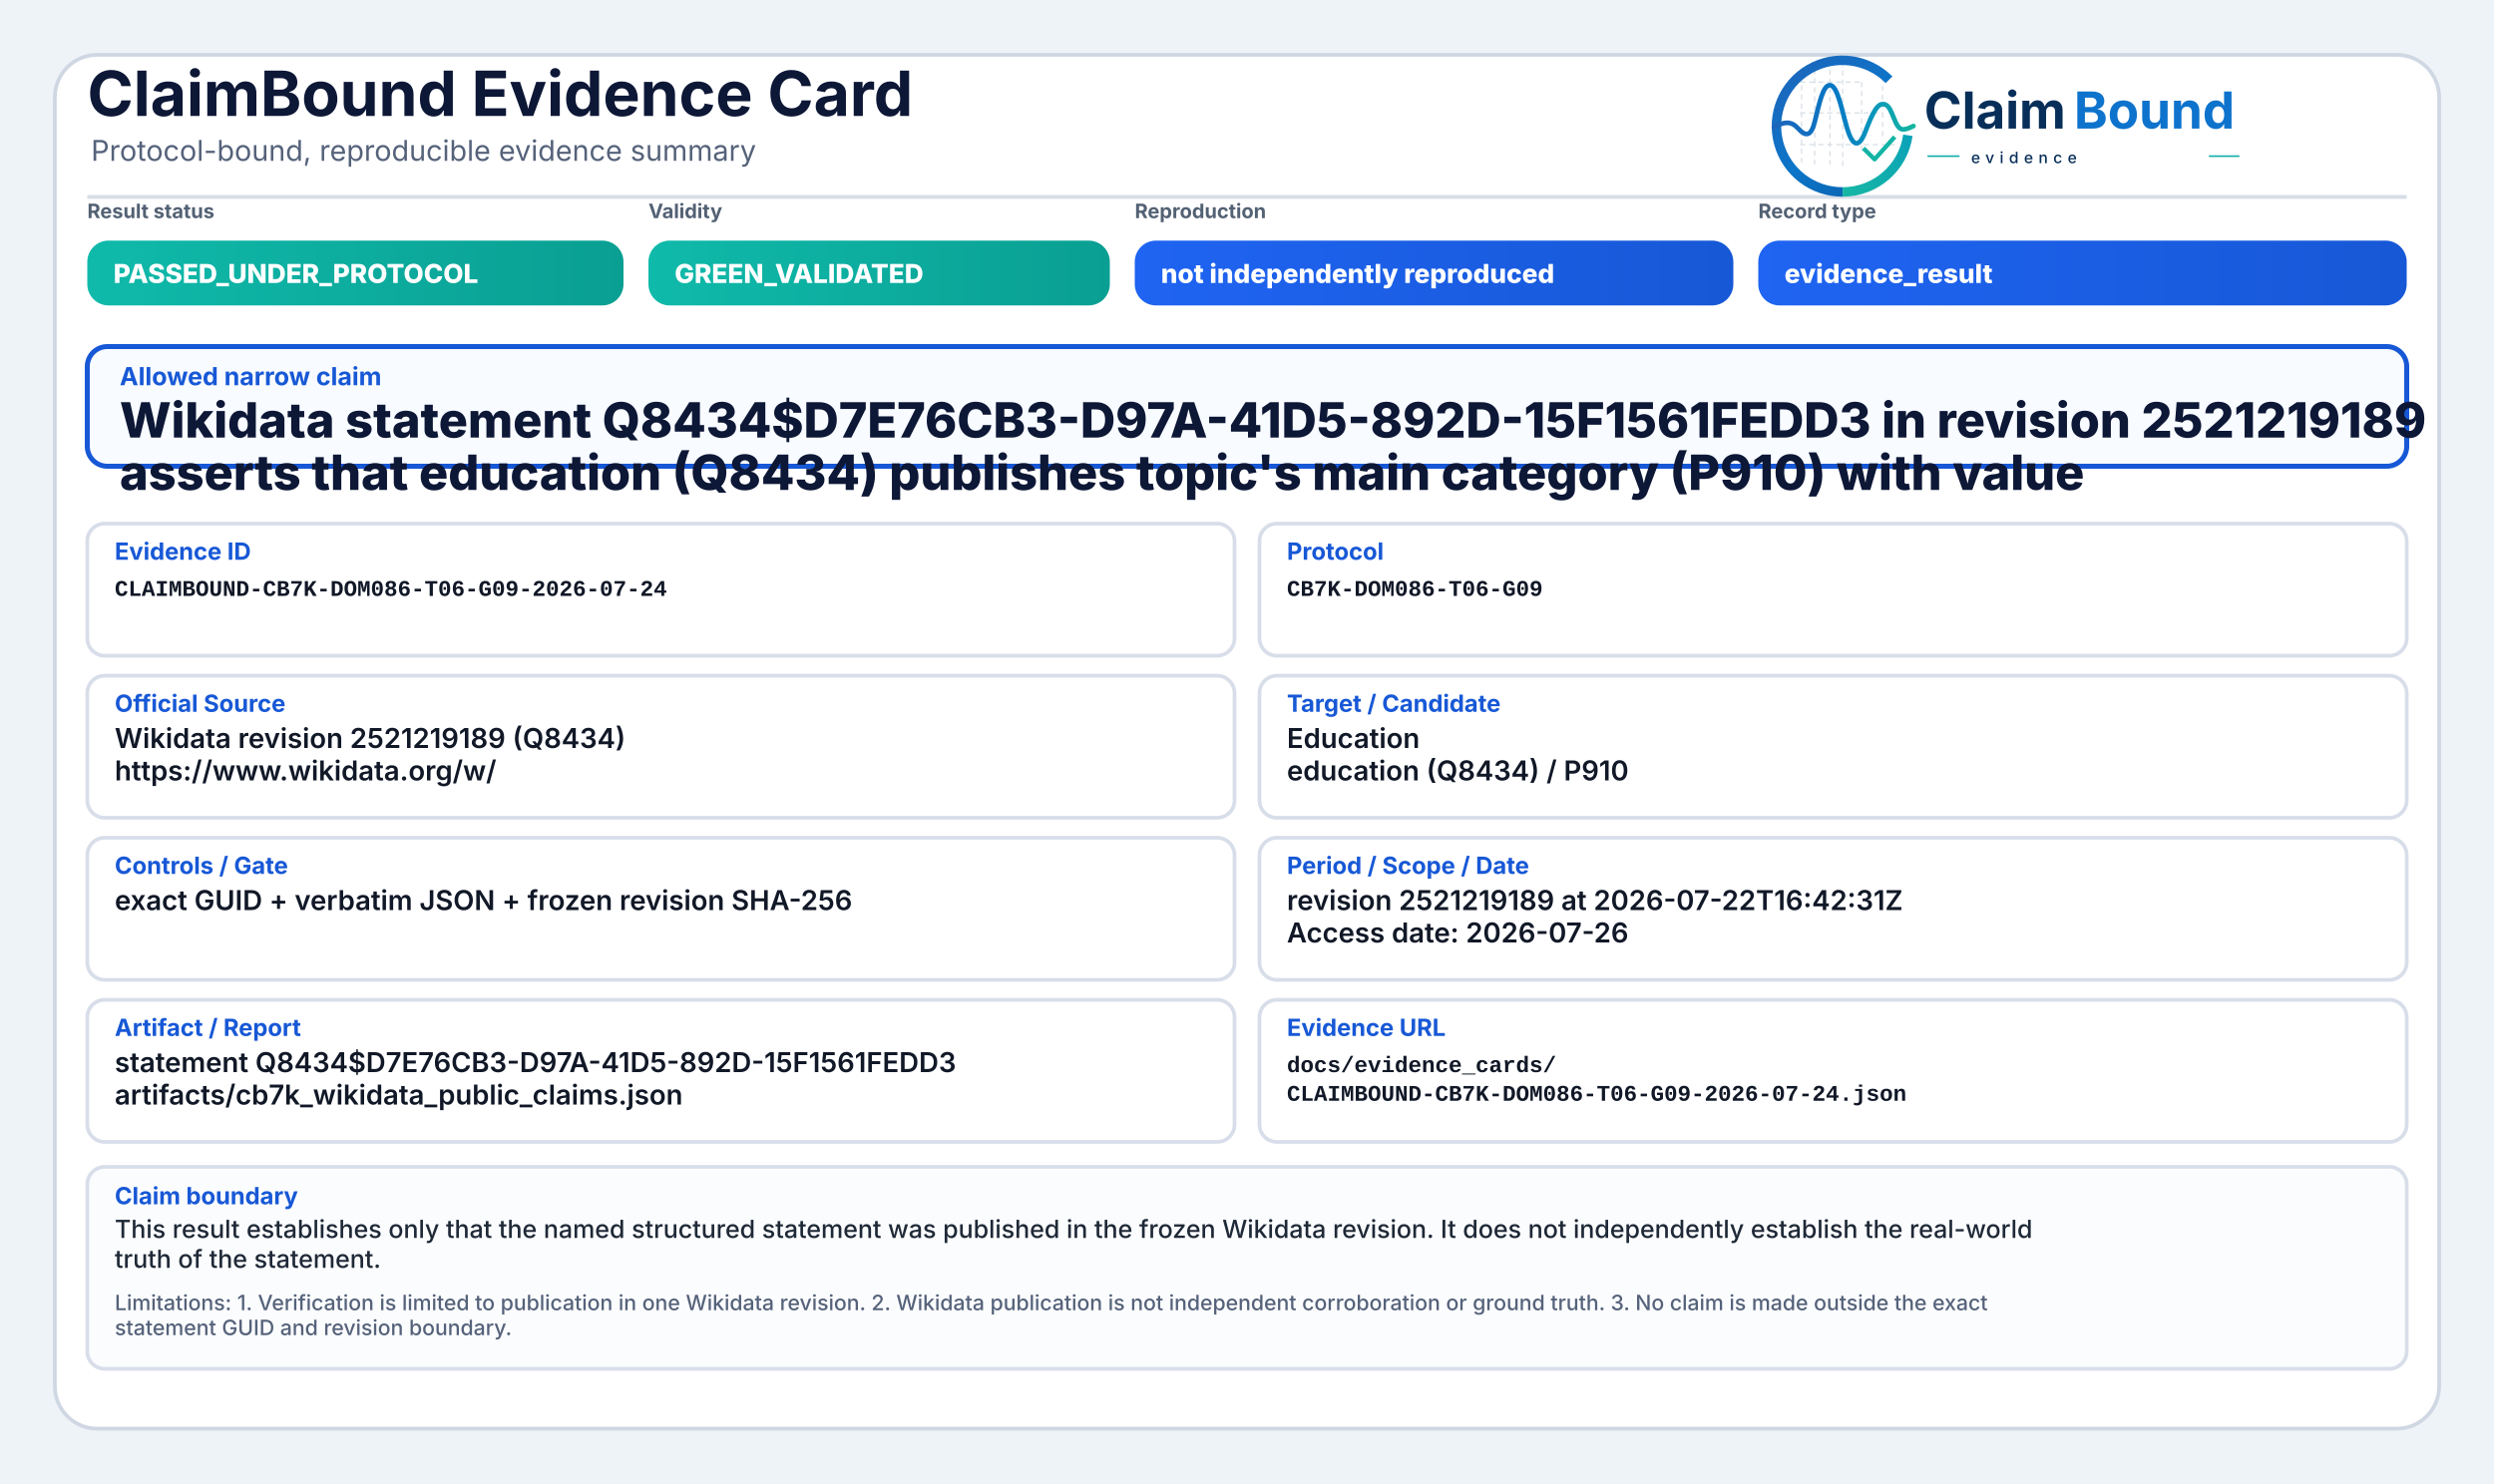
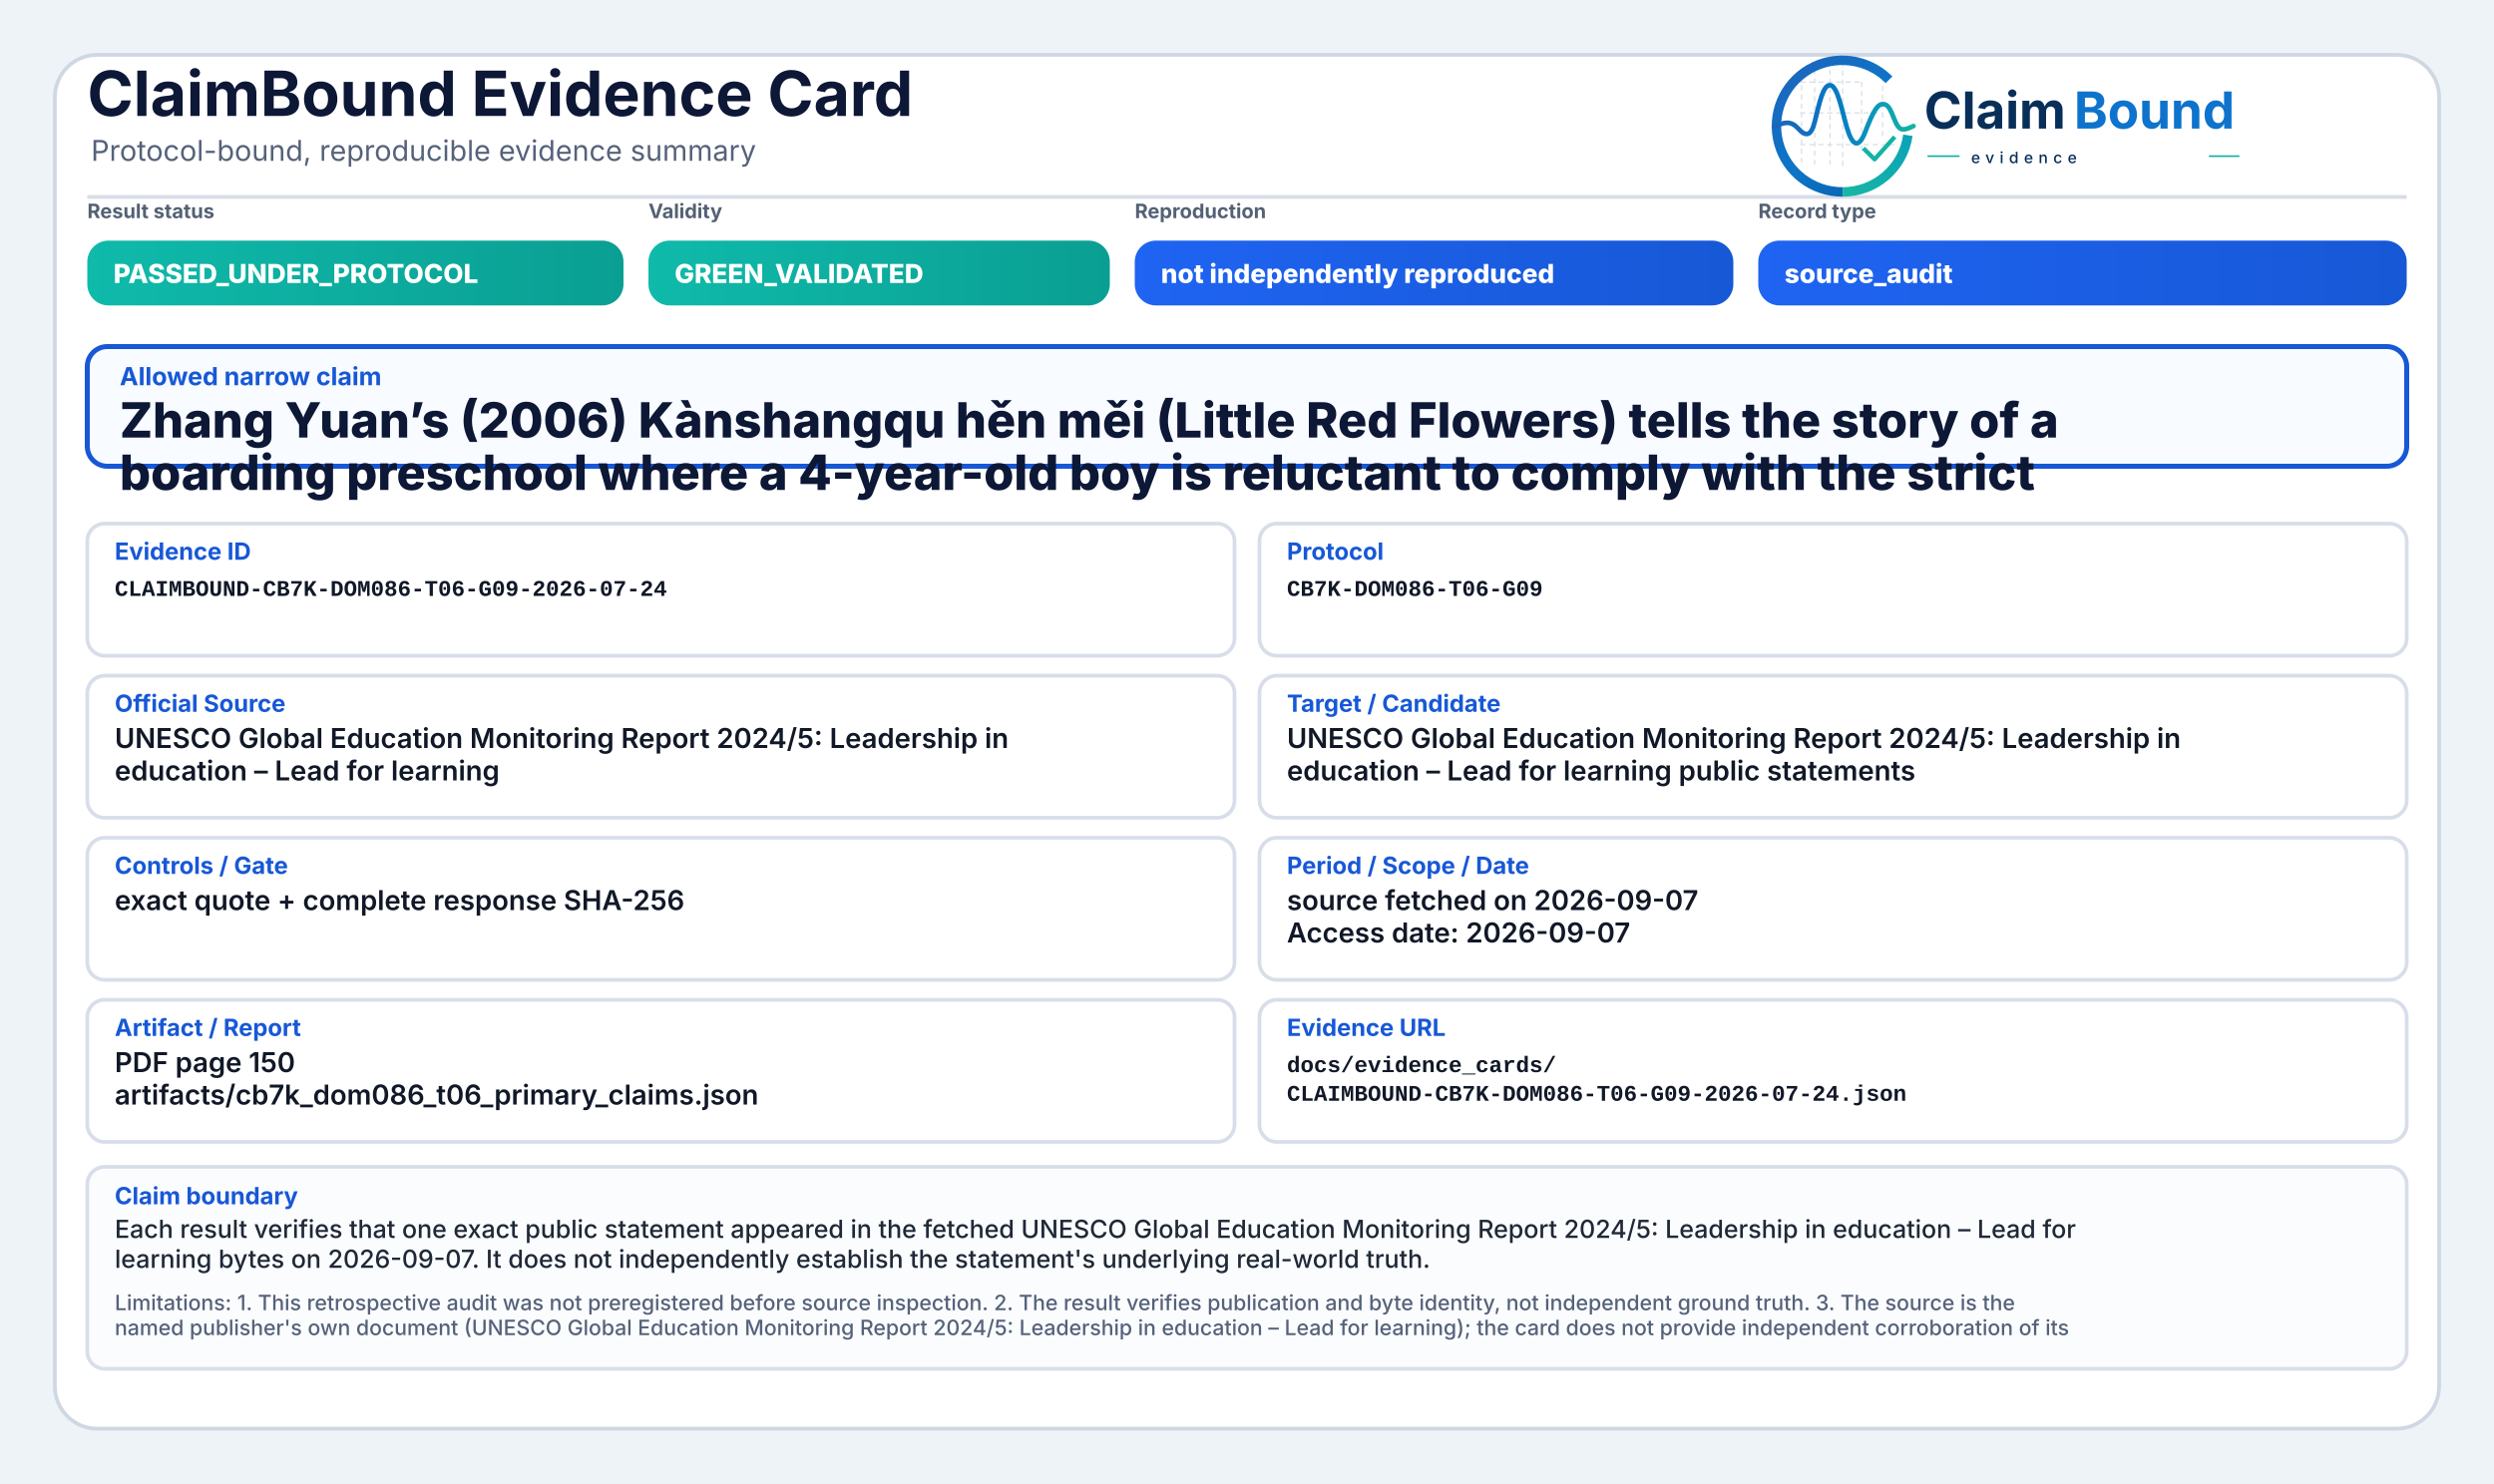
<svg xmlns="http://www.w3.org/2000/svg" width="2000" height="1190" viewBox="0 0 2000 1190" role="img" aria-label="ClaimBound Evidence Card">
  <defs>
    <linearGradient id="greenGrad" x1="0" y1="0" x2="1" y2="0">
      <stop offset="0%" stop-color="#0fbaaa" />
      <stop offset="100%" stop-color="#0a9f93" />
    </linearGradient>
    <linearGradient id="yellowGrad" x1="0" y1="0" x2="1" y2="0">
      <stop offset="0%" stop-color="#fbbf24" />
      <stop offset="100%" stop-color="#d97706" />
    </linearGradient>
    <linearGradient id="amberGrad" x1="0" y1="0" x2="1" y2="0">
      <stop offset="0%" stop-color="#f97316" />
      <stop offset="100%" stop-color="#c2410c" />
    </linearGradient>
    <linearGradient id="redGrad" x1="0" y1="0" x2="1" y2="0">
      <stop offset="0%" stop-color="#ef4444" />
      <stop offset="100%" stop-color="#b91c1c" />
    </linearGradient>
    <linearGradient id="grayGrad" x1="0" y1="0" x2="1" y2="0">
      <stop offset="0%" stop-color="#64748b" />
      <stop offset="100%" stop-color="#475569" />
    </linearGradient>
    <linearGradient id="blueGrad" x1="0" y1="0" x2="1" y2="0">
      <stop offset="0%" stop-color="#1f64f2" />
      <stop offset="100%" stop-color="#1758d6" />
    </linearGradient>
    <linearGradient id="logoRingBlue" x1="73" y1="453" x2="348" y2="793" gradientUnits="userSpaceOnUse">
      <stop offset="0" stop-color="#1E64BA" />
      <stop offset="0.55" stop-color="#0C75C8" />
      <stop offset="1" stop-color="#0A5FAB" />
    </linearGradient>
    <linearGradient id="logoRingTeal" x1="221" y1="792" x2="403" y2="594" gradientUnits="userSpaceOnUse">
      <stop offset="0" stop-color="#18B7A3" />
      <stop offset="1" stop-color="#089EBC" />
    </linearGradient>
    <linearGradient id="logoSignalGradient" x1="61" y1="628" x2="404" y2="628" gradientUnits="userSpaceOnUse">
      <stop offset="0" stop-color="#1E64BA" />
      <stop offset="0.43" stop-color="#0877C4" />
      <stop offset="0.72" stop-color="#0A97BB" />
      <stop offset="1" stop-color="#14B69E" />
    </linearGradient>
  </defs>
  <rect x="0" y="0" width="2000" height="1190" fill="#eef3f8" />
  <rect x="44" y="44" width="1912" height="1102" rx="34" fill="#ffffff" stroke="#cfd7e3" stroke-width="3" />
  <path d="M70 158 H1930" stroke="#d7dde7" stroke-width="3" />
  <text x="70" y="93" font-family="Inter, Segoe UI, Arial, sans-serif" font-size="50" font-weight="750" fill="#0d1736">ClaimBound Evidence Card</text>
  <text x="73" y="129" font-family="Inter, Segoe UI, Arial, sans-serif" font-size="23" font-weight="400" fill="#55627a">Protocol-bound, reproducible evidence summary</text>
  <g aria-label="ClaimBound evidence logo" transform="translate(1415,52) scale(0.33) translate(-40,-478)">
    <g stroke-linecap="butt" stroke-linejoin="round">
      <g stroke="#CBD3DC" stroke-width="3.2" stroke-linecap="round" stroke-dasharray="10 12" opacity="0.72">
        <path d="M130 507V714" />
        <path d="M162 490V719" />
        <path d="M199 491V719" />
        <path d="M230 471V726" />
        <path d="M276 521V690" />
        <path d="M327 508V650" />
        <path d="M128 520H277" />
        <path d="M128 595H327" />
        <path d="M128 672H355" />
      </g>
      <path d="M342.6 514.3A160 160 0 1 0 230 787" fill="none" stroke="url(#logoRingBlue)" stroke-width="23" />
      <path d="M230 787A160 160 0 0 0 388.4 649.3" fill="none" stroke="url(#logoRingTeal)" stroke-width="23" />
      <path d="M63 629.5C87 616.4 104.3 613.6 121.2 632.2C140.7 653.8 153.4 651.6 162.1 616.2C173.8 568.5 182.5 527.5 198.9 527.5C217.5 527.5 228.4 590.6 240.3 630.8C253.4 675.4 268.6 682.8 284.6 641.5C303.5 592.9 315.2 567.6 333.7 574.7C352.6 582 355.7 635.1 376.6 634.9C386.2 634.8 394 630.4 402 626.8" fill="none" stroke="url(#logoSignalGradient)" stroke-width="11.5" stroke-linecap="round" />
      <path d="M284 684.5L307.5 707.7L353 657" fill="none" stroke="#12B4A4" stroke-width="10.5" stroke-linecap="square" />
    </g>
    <text x="428" y="633" font-family="Inter, Segoe UI, Arial, sans-serif" font-size="124" font-weight="750" fill="#082F59" text-rendering="geometricPrecision">Claim</text>
    <text x="792" y="633" font-family="Inter, Segoe UI, Arial, sans-serif" font-size="124" font-weight="750" fill="#0E73CC" text-rendering="geometricPrecision">Bound</text>
    <line x1="436" y1="700" x2="514" y2="700" stroke="#11AFA9" stroke-width="4" />
    <text x="542" y="717" font-family="Inter, Segoe UI, Arial, sans-serif" font-size="38" font-weight="500" letter-spacing="13" fill="#082F59">evidence</text>
    <line x1="1120" y1="700" x2="1194" y2="700" stroke="#11AFA9" stroke-width="4" />
  </g>
  <text x="70" y="175" font-family="Inter, Segoe UI, Arial, sans-serif" font-size="16" font-weight="650" fill="#536174">Result status</text>
  <rect x="70" y="193" width="430" height="52" rx="17" fill="url(#greenGrad)" />
  <text x="91" y="227" font-family="Inter, Segoe UI, Arial, sans-serif" font-size="21" font-weight="800" fill="#ffffff">PASSED_UNDER_PROTOCOL</text>
  <text x="520" y="175" font-family="Inter, Segoe UI, Arial, sans-serif" font-size="16" font-weight="650" fill="#536174">Validity</text>
  <rect x="520" y="193" width="370" height="52" rx="17" fill="url(#greenGrad)" />
  <text x="541" y="227" font-family="Inter, Segoe UI, Arial, sans-serif" font-size="21" font-weight="800" fill="#ffffff">GREEN_VALIDATED</text>
  <text x="910" y="175" font-family="Inter, Segoe UI, Arial, sans-serif" font-size="16" font-weight="650" fill="#536174">Reproduction</text>
  <rect x="910" y="193" width="480" height="52" rx="17" fill="url(#blueGrad)" />
  <text x="931" y="227" font-family="Inter, Segoe UI, Arial, sans-serif" font-size="21" font-weight="800" fill="#ffffff">not independently reproduced</text>
  <text x="1410" y="175" font-family="Inter, Segoe UI, Arial, sans-serif" font-size="16" font-weight="650" fill="#536174">Record type</text>
  <rect x="1410" y="193" width="520" height="52" rx="17" fill="url(#blueGrad)" />
-   <text x="1431" y="227" font-family="Inter, Segoe UI, Arial, sans-serif" font-size="21" font-weight="800" fill="#ffffff">evidence_result</text>
+   <text x="1431" y="227" font-family="Inter, Segoe UI, Arial, sans-serif" font-size="21" font-weight="800" fill="#ffffff">source_audit</text>
  <rect x="70" y="278" width="1860" height="96" rx="16" fill="#f8fbff" stroke="#1758d6" stroke-width="4" />
  <text x="96" y="309" font-family="Inter, Segoe UI, Arial, sans-serif" font-size="20" font-weight="750" fill="#1758d6">Allowed narrow claim</text>
-   <text x="96" y="351" font-family="Inter, Segoe UI, Arial, sans-serif" font-size="39" font-weight="800" fill="#0d1736">Wikidata statement Q8434$D7E76CB3-D97A-41D5-892D-15F1561FEDD3 in revision 2521219189</text>
-   <text x="96" y="393" font-family="Inter, Segoe UI, Arial, sans-serif" font-size="39" font-weight="800" fill="#0d1736">asserts that education (Q8434) publishes topic's main category (P910) with value</text>
+   <text x="96" y="351" font-family="Inter, Segoe UI, Arial, sans-serif" font-size="39" font-weight="800" fill="#0d1736">Zhang Yuan’s (2006) Kànshangqu hěn měi (Little Red Flowers) tells the story of a</text>
+   <text x="96" y="393" font-family="Inter, Segoe UI, Arial, sans-serif" font-size="39" font-weight="800" fill="#0d1736">boarding preschool where a 4-year-old boy is reluctant to comply with the strict</text>
  <rect x="70" y="420" width="920" height="106" rx="14" fill="#ffffff" stroke="#d8dee9" stroke-width="3" />
  <text x="92" y="449" font-family="Inter, Segoe UI, Arial, sans-serif" font-size="19" font-weight="750" fill="#1758d6">Evidence ID</text>
  <text x="92" y="478" font-family="SFMono-Regular, Consolas, Liberation Mono, monospace" font-size="18" font-weight="600" fill="#111827">CLAIMBOUND-CB7K-DOM086-T06-G09-2026-07-24</text>
  <rect x="1010" y="420" width="920" height="106" rx="14" fill="#ffffff" stroke="#d8dee9" stroke-width="3" />
  <text x="1032" y="449" font-family="Inter, Segoe UI, Arial, sans-serif" font-size="19" font-weight="750" fill="#1758d6">Protocol</text>
  <text x="1032" y="478" font-family="SFMono-Regular, Consolas, Liberation Mono, monospace" font-size="18" font-weight="600" fill="#111827">CB7K-DOM086-T06-G09</text>
  <rect x="70" y="542" width="920" height="114" rx="14" fill="#ffffff" stroke="#d8dee9" stroke-width="3" />
  <text x="92" y="571" font-family="Inter, Segoe UI, Arial, sans-serif" font-size="19" font-weight="750" fill="#1758d6">Official Source</text>
-   <text x="92" y="600" font-family="Inter, Segoe UI, Arial, sans-serif" font-size="22" font-weight="600" fill="#111827">Wikidata revision 2521219189 (Q8434)</text>
-   <text x="92" y="626" font-family="Inter, Segoe UI, Arial, sans-serif" font-size="22" font-weight="600" fill="#111827">https://www.wikidata.org/w/</text>
+   <text x="92" y="600" font-family="Inter, Segoe UI, Arial, sans-serif" font-size="22" font-weight="600" fill="#111827">UNESCO Global Education Monitoring Report 2024/5: Leadership in</text>
+   <text x="92" y="626" font-family="Inter, Segoe UI, Arial, sans-serif" font-size="22" font-weight="600" fill="#111827">education – Lead for learning</text>
  <rect x="1010" y="542" width="920" height="114" rx="14" fill="#ffffff" stroke="#d8dee9" stroke-width="3" />
  <text x="1032" y="571" font-family="Inter, Segoe UI, Arial, sans-serif" font-size="19" font-weight="750" fill="#1758d6">Target / Candidate</text>
-   <text x="1032" y="600" font-family="Inter, Segoe UI, Arial, sans-serif" font-size="22" font-weight="600" fill="#111827">Education</text>
-   <text x="1032" y="626" font-family="Inter, Segoe UI, Arial, sans-serif" font-size="22" font-weight="600" fill="#111827">education (Q8434) / P910</text>
+   <text x="1032" y="600" font-family="Inter, Segoe UI, Arial, sans-serif" font-size="22" font-weight="600" fill="#111827">UNESCO Global Education Monitoring Report 2024/5: Leadership in</text>
+   <text x="1032" y="626" font-family="Inter, Segoe UI, Arial, sans-serif" font-size="22" font-weight="600" fill="#111827">education – Lead for learning public statements</text>
  <rect x="70" y="672" width="920" height="114" rx="14" fill="#ffffff" stroke="#d8dee9" stroke-width="3" />
  <text x="92" y="701" font-family="Inter, Segoe UI, Arial, sans-serif" font-size="19" font-weight="750" fill="#1758d6">Controls / Gate</text>
-   <text x="92" y="730" font-family="Inter, Segoe UI, Arial, sans-serif" font-size="22" font-weight="600" fill="#111827">exact GUID + verbatim JSON + frozen revision SHA-256</text>
+   <text x="92" y="730" font-family="Inter, Segoe UI, Arial, sans-serif" font-size="22" font-weight="600" fill="#111827">exact quote + complete response SHA-256</text>
  <rect x="1010" y="672" width="920" height="114" rx="14" fill="#ffffff" stroke="#d8dee9" stroke-width="3" />
  <text x="1032" y="701" font-family="Inter, Segoe UI, Arial, sans-serif" font-size="19" font-weight="750" fill="#1758d6">Period / Scope / Date</text>
-   <text x="1032" y="730" font-family="Inter, Segoe UI, Arial, sans-serif" font-size="22" font-weight="600" fill="#111827">revision 2521219189 at 2026-07-22T16:42:31Z</text>
-   <text x="1032" y="756" font-family="Inter, Segoe UI, Arial, sans-serif" font-size="22" font-weight="600" fill="#111827">Access date: 2026-07-26</text>
+   <text x="1032" y="730" font-family="Inter, Segoe UI, Arial, sans-serif" font-size="22" font-weight="600" fill="#111827">source fetched on 2026-09-07</text>
+   <text x="1032" y="756" font-family="Inter, Segoe UI, Arial, sans-serif" font-size="22" font-weight="600" fill="#111827">Access date: 2026-09-07</text>
  <rect x="70" y="802" width="920" height="114" rx="14" fill="#ffffff" stroke="#d8dee9" stroke-width="3" />
  <text x="92" y="831" font-family="Inter, Segoe UI, Arial, sans-serif" font-size="19" font-weight="750" fill="#1758d6">Artifact / Report</text>
-   <text x="92" y="860" font-family="Inter, Segoe UI, Arial, sans-serif" font-size="22" font-weight="600" fill="#111827">statement Q8434$D7E76CB3-D97A-41D5-892D-15F1561FEDD3</text>
-   <text x="92" y="886" font-family="Inter, Segoe UI, Arial, sans-serif" font-size="22" font-weight="600" fill="#111827">artifacts/cb7k_wikidata_public_claims.json</text>
+   <text x="92" y="860" font-family="Inter, Segoe UI, Arial, sans-serif" font-size="22" font-weight="600" fill="#111827">PDF page 150</text>
+   <text x="92" y="886" font-family="Inter, Segoe UI, Arial, sans-serif" font-size="22" font-weight="600" fill="#111827">artifacts/cb7k_dom086_t06_primary_claims.json</text>
  <rect x="1010" y="802" width="920" height="114" rx="14" fill="#ffffff" stroke="#d8dee9" stroke-width="3" />
  <text x="1032" y="831" font-family="Inter, Segoe UI, Arial, sans-serif" font-size="19" font-weight="750" fill="#1758d6">Evidence URL</text>
  <text x="1032" y="860" font-family="SFMono-Regular, Consolas, Liberation Mono, monospace" font-size="18" font-weight="600" fill="#111827">docs/evidence_cards/</text>
  <text x="1032" y="883" font-family="SFMono-Regular, Consolas, Liberation Mono, monospace" font-size="18" font-weight="600" fill="#111827">CLAIMBOUND-CB7K-DOM086-T06-G09-2026-07-24.json</text>
  <rect x="70" y="936" width="1860" height="162" rx="14" fill="#fbfcfe" stroke="#d8dee9" stroke-width="3" />
  <text x="92" y="966" font-family="Inter, Segoe UI, Arial, sans-serif" font-size="19" font-weight="750" fill="#1758d6">Claim boundary</text>
-   <text x="92" y="993" font-family="Inter, Segoe UI, Arial, sans-serif" font-size="20" font-weight="500" fill="#1f2937">This result establishes only that the named structured statement was published in the frozen Wikidata revision. It does not independently establish the real-world</text>
-   <text x="92" y="1017" font-family="Inter, Segoe UI, Arial, sans-serif" font-size="20" font-weight="500" fill="#1f2937">truth of the statement.</text>
-   <text x="92" y="1051" font-family="Inter, Segoe UI, Arial, sans-serif" font-size="17" font-weight="500" fill="#55627a">Limitations: 1. Verification is limited to publication in one Wikidata revision. 2. Wikidata publication is not independent corroboration or ground truth. 3. No claim is made outside the exact</text>
-   <text x="92" y="1071" font-family="Inter, Segoe UI, Arial, sans-serif" font-size="17" font-weight="500" fill="#55627a">statement GUID and revision boundary.</text>
+   <text x="92" y="993" font-family="Inter, Segoe UI, Arial, sans-serif" font-size="20" font-weight="500" fill="#1f2937">Each result verifies that one exact public statement appeared in the fetched UNESCO Global Education Monitoring Report 2024/5: Leadership in education – Lead for</text>
+   <text x="92" y="1017" font-family="Inter, Segoe UI, Arial, sans-serif" font-size="20" font-weight="500" fill="#1f2937">learning bytes on 2026-09-07. It does not independently establish the statement's underlying real-world truth.</text>
+   <text x="92" y="1051" font-family="Inter, Segoe UI, Arial, sans-serif" font-size="17" font-weight="500" fill="#55627a">Limitations: 1. This retrospective audit was not preregistered before source inspection. 2. The result verifies publication and byte identity, not independent ground truth. 3. The source is the</text>
+   <text x="92" y="1071" font-family="Inter, Segoe UI, Arial, sans-serif" font-size="17" font-weight="500" fill="#55627a">named publisher's own document (UNESCO Global Education Monitoring Report 2024/5: Leadership in education – Lead for learning); the card does not provide independent corroboration of its</text>
</svg>
